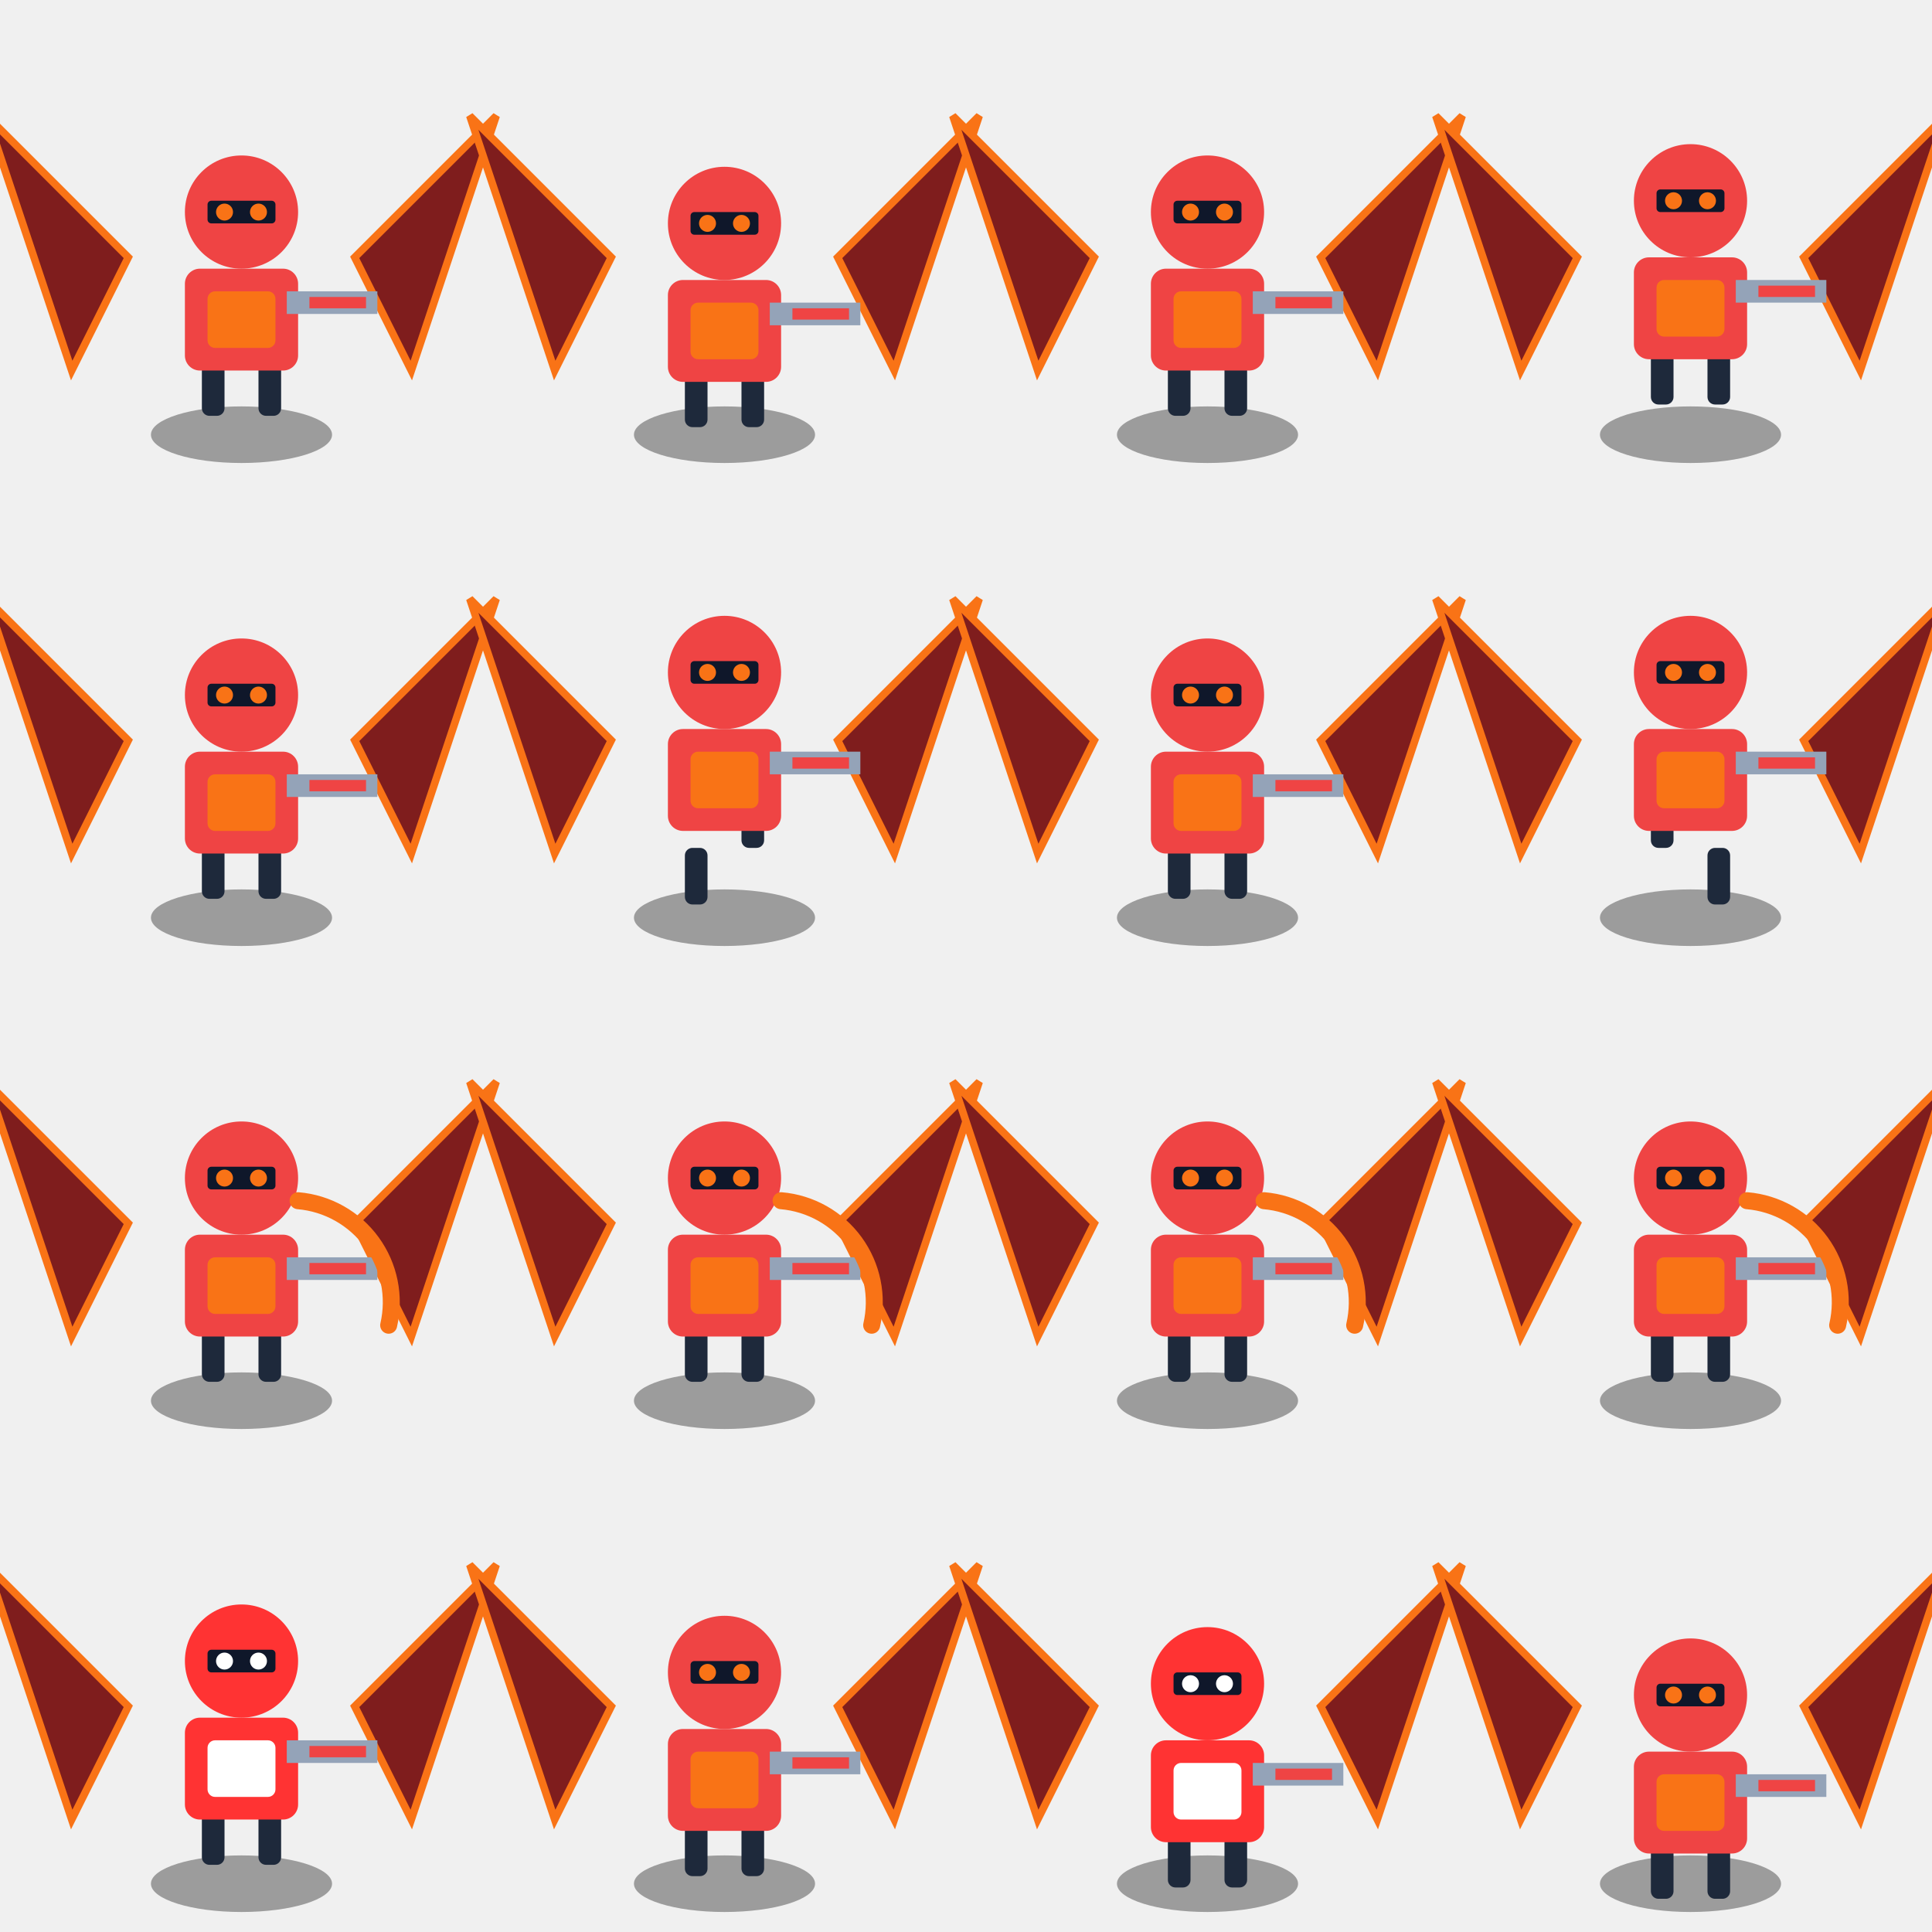
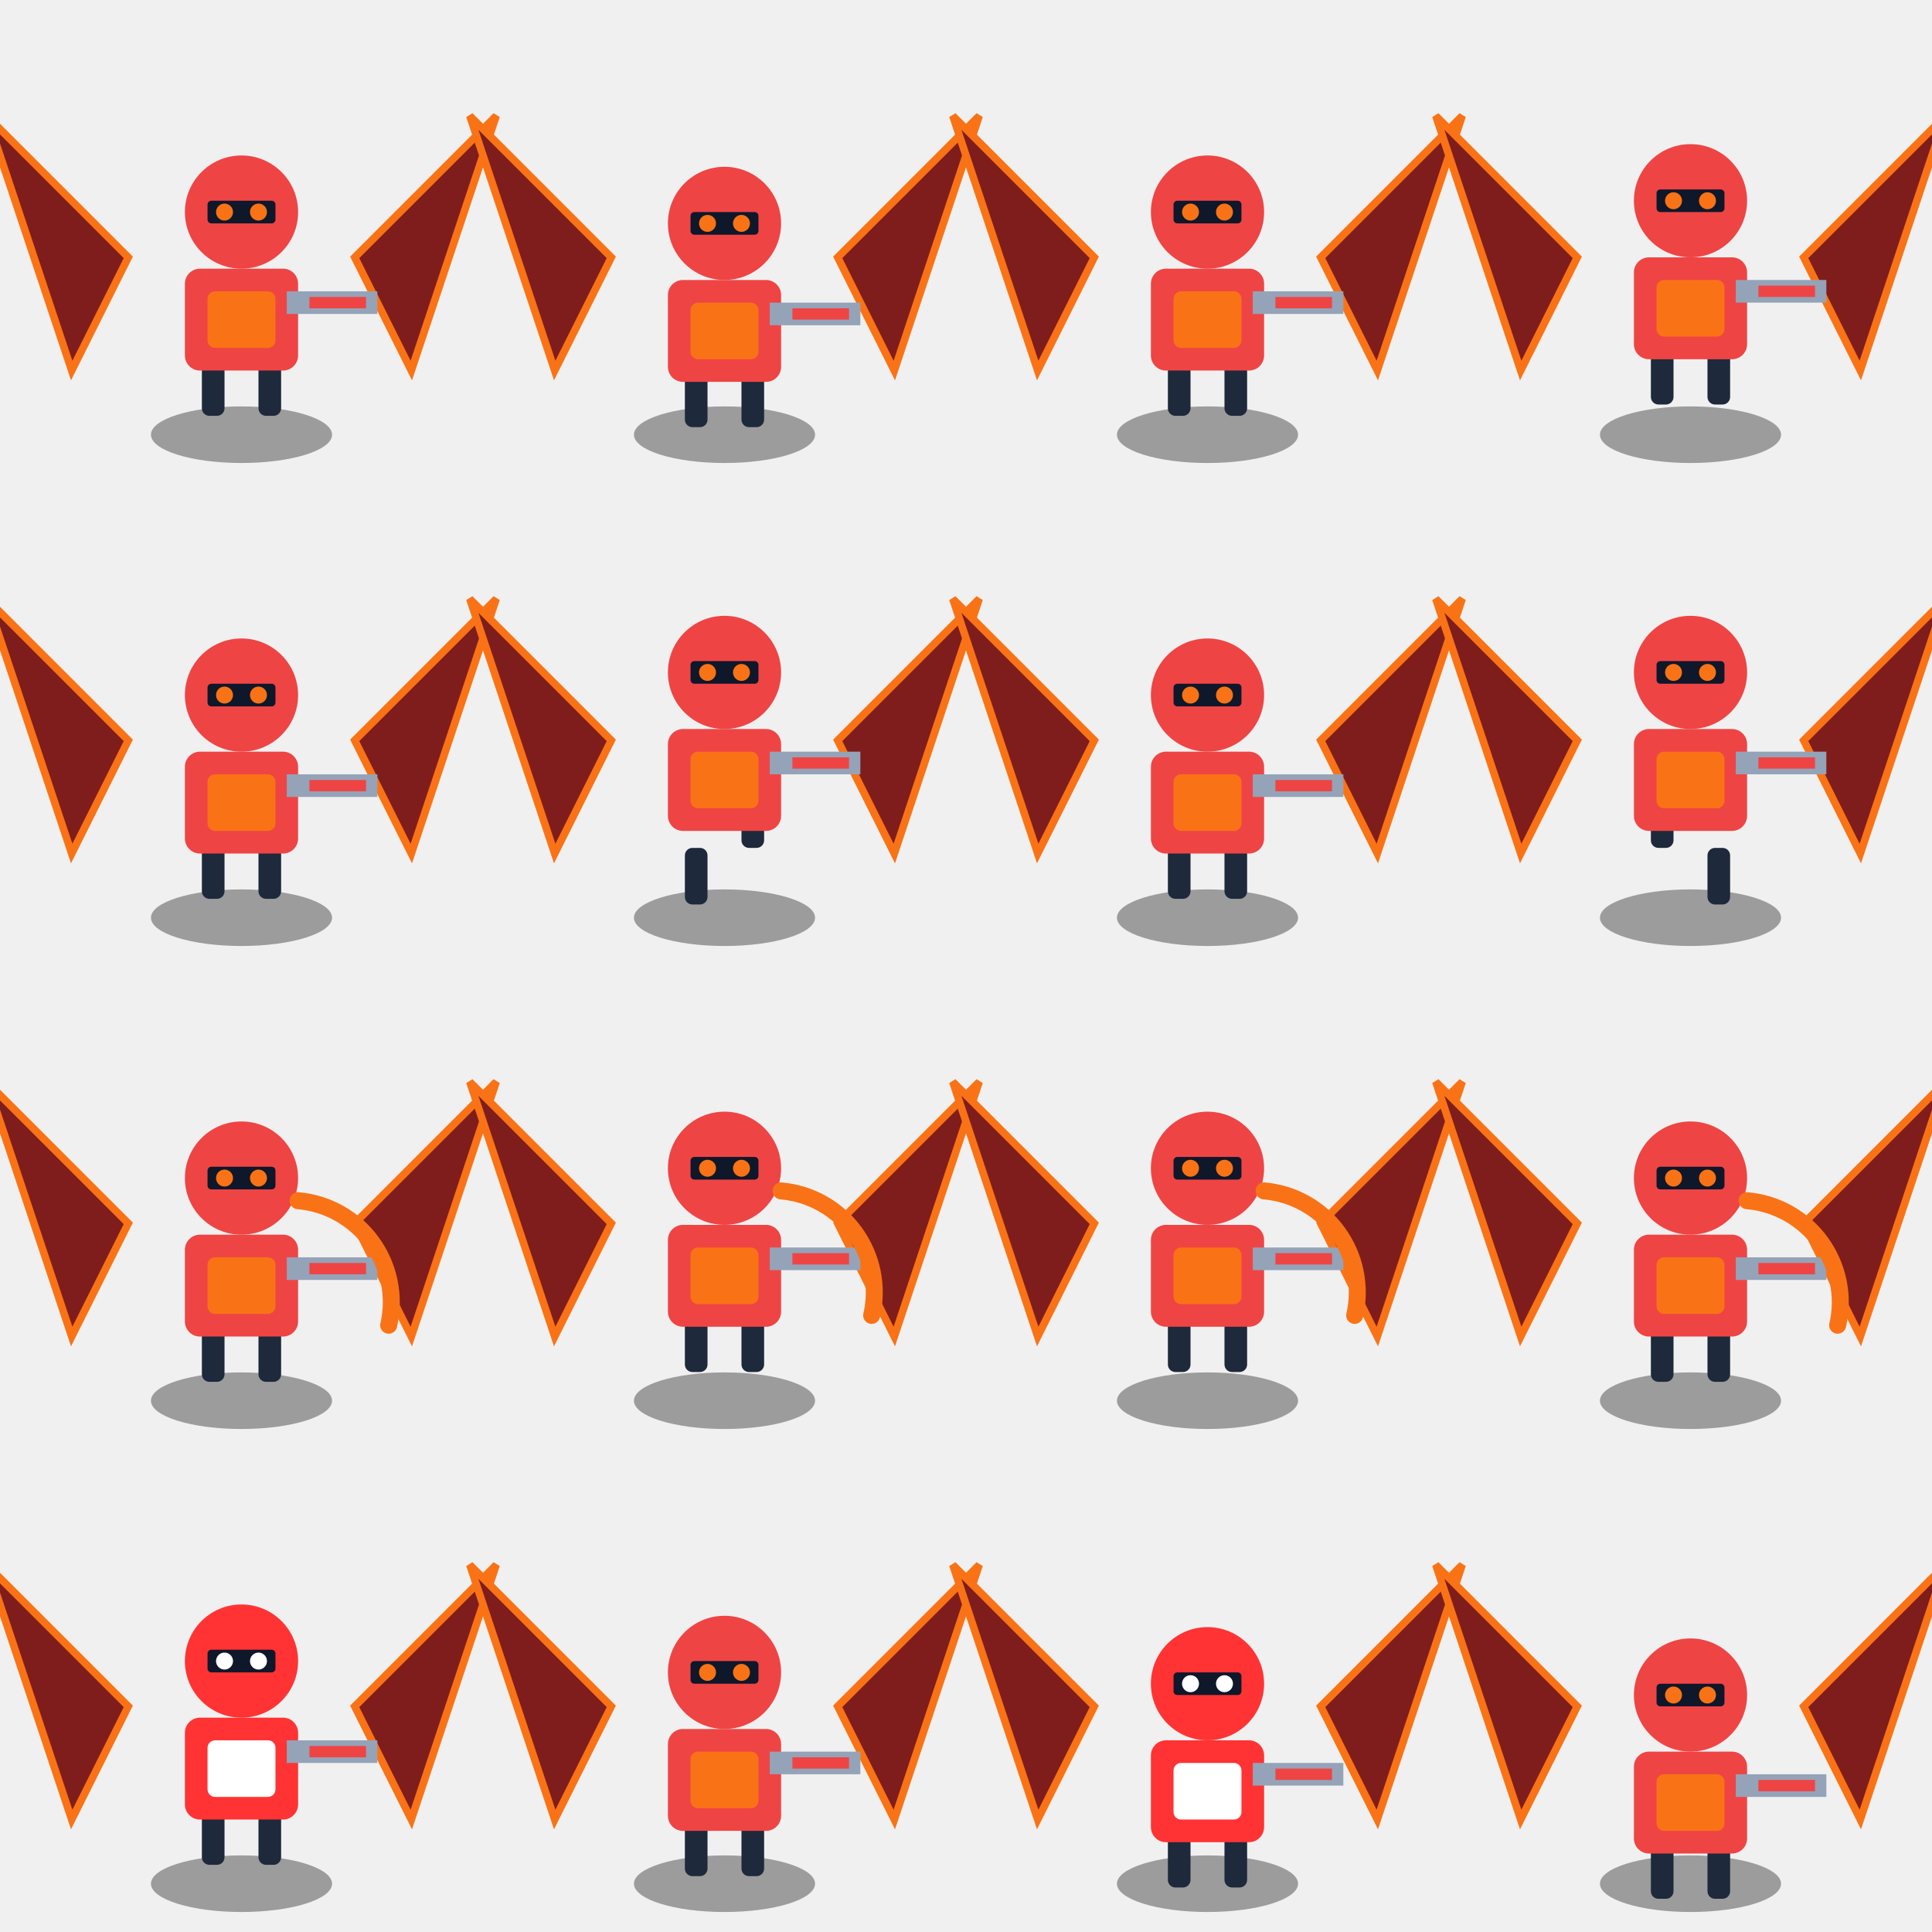
<svg xmlns="http://www.w3.org/2000/svg" viewBox="0 0 512 512" width="512" height="512">
  <defs>
    <filter id="glow" x="-20%" y="-20%" width="140%" height="140%">
      <feGaussianBlur stdDeviation="2" result="blur" />
      <feComposite in="SourceGraphic" in2="blur" operator="over" />
    </filter>
  </defs>
  <ellipse cx="64" cy="115.2" rx="24" ry="7.5" fill="rgba(0,0,0,0.35)" />
  <polygon points="34,68.2 -3.5,30.7 19,98.2" fill="#7f1d1d" stroke="#f97316" stroke-width="2" />
  <polygon points="94,68.2 131.5,30.7 109,98.2" fill="#7f1d1d" stroke="#f97316" stroke-width="2" />
  <rect x="53.5" y="95.2" width="6" height="15" rx="2" fill="#1e293b" />
  <rect x="68.5" y="95.2" width="6" height="15" rx="2" fill="#1e293b" />
  <rect x="49" y="71.2" width="30" height="27" rx="4" fill="#ef4444" />
  <rect x="55" y="77.2" width="18" height="15" rx="2" fill="#f97316" />
  <circle cx="64" cy="56.2" r="15" fill="#ef4444" />
  <rect x="55" y="53.2" width="18" height="6" rx="1" fill="#0f172a" />
  <circle cx="59.5" cy="56.2" r="2.25" fill="#f97316" />
  <circle cx="68.5" cy="56.2" r="2.25" fill="#f97316" />
  <rect x="76" y="77.2" width="24" height="6" fill="#94a3b8" />
  <rect x="82" y="78.7" width="15" height="3" fill="#ef4444" />
  <ellipse cx="192" cy="115.2" rx="24" ry="7.5" fill="rgba(0,0,0,0.35)" />
  <polygon points="162,68.2 124.5,30.7 147,98.2" fill="#7f1d1d" stroke="#f97316" stroke-width="2" />
  <polygon points="222,68.2 259.5,30.7 237,98.2" fill="#7f1d1d" stroke="#f97316" stroke-width="2" />
  <rect x="181.5" y="98.2" width="6" height="15" rx="2" fill="#1e293b" />
  <rect x="196.5" y="98.2" width="6" height="15" rx="2" fill="#1e293b" />
  <rect x="177" y="74.2" width="30" height="27" rx="4" fill="#ef4444" />
  <rect x="183" y="80.2" width="18" height="15" rx="2" fill="#f97316" />
  <circle cx="192" cy="59.2" r="15" fill="#ef4444" />
  <rect x="183" y="56.2" width="18" height="6" rx="1" fill="#0f172a" />
  <circle cx="187.5" cy="59.2" r="2.25" fill="#f97316" />
  <circle cx="196.5" cy="59.2" r="2.25" fill="#f97316" />
  <rect x="204" y="80.2" width="24" height="6" fill="#94a3b8" />
  <rect x="210" y="81.7" width="15" height="3" fill="#ef4444" />
  <ellipse cx="320" cy="115.2" rx="24" ry="7.5" fill="rgba(0,0,0,0.35)" />
  <polygon points="290,68.2 252.5,30.7 275,98.2" fill="#7f1d1d" stroke="#f97316" stroke-width="2" />
  <polygon points="350,68.2 387.5,30.7 365,98.2" fill="#7f1d1d" stroke="#f97316" stroke-width="2" />
  <rect x="309.5" y="95.2" width="6" height="15" rx="2" fill="#1e293b" />
  <rect x="324.5" y="95.2" width="6" height="15" rx="2" fill="#1e293b" />
  <rect x="305" y="71.2" width="30" height="27" rx="4" fill="#ef4444" />
  <rect x="311" y="77.2" width="18" height="15" rx="2" fill="#f97316" />
  <circle cx="320" cy="56.2" r="15" fill="#ef4444" />
  <rect x="311" y="53.2" width="18" height="6" rx="1" fill="#0f172a" />
  <circle cx="315.5" cy="56.2" r="2.25" fill="#f97316" />
  <circle cx="324.5" cy="56.2" r="2.25" fill="#f97316" />
  <rect x="332" y="77.2" width="24" height="6" fill="#94a3b8" />
  <rect x="338" y="78.7" width="15" height="3" fill="#ef4444" />
  <ellipse cx="448" cy="115.2" rx="24" ry="7.5" fill="rgba(0,0,0,0.35)" />
  <polygon points="418,68.2 380.5,30.7 403,98.2" fill="#7f1d1d" stroke="#f97316" stroke-width="2" />
  <polygon points="478,68.2 515.5,30.7 493,98.2" fill="#7f1d1d" stroke="#f97316" stroke-width="2" />
  <rect x="437.5" y="92.2" width="6" height="15" rx="2" fill="#1e293b" />
  <rect x="452.5" y="92.2" width="6" height="15" rx="2" fill="#1e293b" />
  <rect x="433" y="68.2" width="30" height="27" rx="4" fill="#ef4444" />
  <rect x="439" y="74.2" width="18" height="15" rx="2" fill="#f97316" />
  <circle cx="448" cy="53.2" r="15" fill="#ef4444" />
  <rect x="439" y="50.2" width="18" height="6" rx="1" fill="#0f172a" />
  <circle cx="443.5" cy="53.2" r="2.25" fill="#f97316" />
  <circle cx="452.5" cy="53.2" r="2.25" fill="#f97316" />
  <rect x="460" y="74.2" width="24" height="6" fill="#94a3b8" />
  <rect x="466" y="75.7" width="15" height="3" fill="#ef4444" />
  <ellipse cx="64" cy="243.2" rx="24" ry="7.5" fill="rgba(0,0,0,0.35)" />
  <polygon points="34,196.2 -3.5,158.7 19,226.2" fill="#7f1d1d" stroke="#f97316" stroke-width="2" />
  <polygon points="94,196.2 131.5,158.7 109,226.2" fill="#7f1d1d" stroke="#f97316" stroke-width="2" />
  <rect x="53.5" y="223.2" width="6" height="15" rx="2" fill="#1e293b" />
  <rect x="68.5" y="223.2" width="6" height="15" rx="2" fill="#1e293b" />
  <rect x="49" y="199.2" width="30" height="27" rx="4" fill="#ef4444" />
  <rect x="55" y="205.2" width="18" height="15" rx="2" fill="#f97316" />
  <circle cx="64" cy="184.2" r="15" fill="#ef4444" />
  <rect x="55" y="181.2" width="18" height="6" rx="1" fill="#0f172a" />
  <circle cx="59.5" cy="184.2" r="2.25" fill="#f97316" />
  <circle cx="68.5" cy="184.2" r="2.25" fill="#f97316" />
  <rect x="76" y="205.2" width="24" height="6" fill="#94a3b8" />
  <rect x="82" y="206.7" width="15" height="3" fill="#ef4444" />
  <ellipse cx="192" cy="243.2" rx="24" ry="7.5" fill="rgba(0,0,0,0.35)" />
  <polygon points="162,196.2 124.5,158.7 147,226.2" fill="#7f1d1d" stroke="#f97316" stroke-width="2" />
  <polygon points="222,196.2 259.5,158.7 237,226.2" fill="#7f1d1d" stroke="#f97316" stroke-width="2" />
  <rect x="181.5" y="224.7" width="6" height="15" rx="2" fill="#1e293b" />
  <rect x="196.5" y="209.7" width="6" height="15" rx="2" fill="#1e293b" />
  <rect x="177" y="193.2" width="30" height="27" rx="4" fill="#ef4444" />
  <rect x="183" y="199.2" width="18" height="15" rx="2" fill="#f97316" />
  <circle cx="192" cy="178.2" r="15" fill="#ef4444" />
  <rect x="183" y="175.2" width="18" height="6" rx="1" fill="#0f172a" />
  <circle cx="187.5" cy="178.2" r="2.25" fill="#f97316" />
  <circle cx="196.5" cy="178.2" r="2.25" fill="#f97316" />
  <rect x="204" y="199.2" width="24" height="6" fill="#94a3b8" />
  <rect x="210" y="200.7" width="15" height="3" fill="#ef4444" />
  <ellipse cx="320" cy="243.2" rx="24" ry="7.5" fill="rgba(0,0,0,0.35)" />
  <polygon points="290,196.2 252.5,158.7 275,226.2" fill="#7f1d1d" stroke="#f97316" stroke-width="2" />
  <polygon points="350,196.2 387.5,158.7 365,226.2" fill="#7f1d1d" stroke="#f97316" stroke-width="2" />
  <rect x="309.5" y="223.2" width="6" height="15" rx="2" fill="#1e293b" />
  <rect x="324.5" y="223.2" width="6" height="15" rx="2" fill="#1e293b" />
  <rect x="305" y="199.2" width="30" height="27" rx="4" fill="#ef4444" />
  <rect x="311" y="205.2" width="18" height="15" rx="2" fill="#f97316" />
  <circle cx="320" cy="184.2" r="15" fill="#ef4444" />
  <rect x="311" y="181.2" width="18" height="6" rx="1" fill="#0f172a" />
  <circle cx="315.5" cy="184.2" r="2.25" fill="#f97316" />
  <circle cx="324.5" cy="184.2" r="2.25" fill="#f97316" />
  <rect x="332" y="205.2" width="24" height="6" fill="#94a3b8" />
  <rect x="338" y="206.7" width="15" height="3" fill="#ef4444" />
  <ellipse cx="448" cy="243.2" rx="24" ry="7.5" fill="rgba(0,0,0,0.35)" />
  <polygon points="418,196.2 380.5,158.7 403,226.2" fill="#7f1d1d" stroke="#f97316" stroke-width="2" />
  <polygon points="478,196.2 515.5,158.7 493,226.2" fill="#7f1d1d" stroke="#f97316" stroke-width="2" />
  <rect x="437.5" y="209.7" width="6" height="15" rx="2" fill="#1e293b" />
  <rect x="452.5" y="224.7" width="6" height="15" rx="2" fill="#1e293b" />
  <rect x="433" y="193.2" width="30" height="27" rx="4" fill="#ef4444" />
  <rect x="439" y="199.2" width="18" height="15" rx="2" fill="#f97316" />
  <circle cx="448" cy="178.2" r="15" fill="#ef4444" />
  <rect x="439" y="175.2" width="18" height="6" rx="1" fill="#0f172a" />
  <circle cx="443.5" cy="178.2" r="2.25" fill="#f97316" />
  <circle cx="452.5" cy="178.2" r="2.25" fill="#f97316" />
  <rect x="460" y="199.2" width="24" height="6" fill="#94a3b8" />
  <rect x="466" y="200.7" width="15" height="3" fill="#ef4444" />
  <ellipse cx="64" cy="371.2" rx="24" ry="7.5" fill="rgba(0,0,0,0.35)" />
  <polygon points="34,324.2 -3.5,286.7 19,354.2" fill="#7f1d1d" stroke="#f97316" stroke-width="2" />
  <polygon points="94,324.2 131.5,286.7 109,354.2" fill="#7f1d1d" stroke="#f97316" stroke-width="2" />
  <rect x="53.5" y="351.2" width="6" height="15" rx="2" fill="#1e293b" />
  <rect x="68.5" y="351.2" width="6" height="15" rx="2" fill="#1e293b" />
  <rect x="49" y="327.2" width="30" height="27" rx="4" fill="#ef4444" />
  <rect x="55" y="333.2" width="18" height="15" rx="2" fill="#f97316" />
  <circle cx="64" cy="312.2" r="15" fill="#ef4444" />
  <rect x="55" y="309.2" width="18" height="6" rx="1" fill="#0f172a" />
  <circle cx="59.5" cy="312.2" r="2.25" fill="#f97316" />
  <circle cx="68.5" cy="312.2" r="2.25" fill="#f97316" />
  <rect x="76" y="333.2" width="24" height="6" fill="#94a3b8" />
  <rect x="82" y="334.7" width="15" height="3" fill="#ef4444" />
  <path d="M 79 318.2 A 27 27 0 0 1 103 351.2" fill="none" stroke="#f97316" stroke-width="4.5" stroke-linecap="round" />
  <ellipse cx="192" cy="371.2" rx="24" ry="7.5" fill="rgba(0,0,0,0.35)" />
  <polygon points="162,324.2 124.5,286.7 147,354.2" fill="#7f1d1d" stroke="#f97316" stroke-width="2" />
  <polygon points="222,324.2 259.5,286.7 237,354.2" fill="#7f1d1d" stroke="#f97316" stroke-width="2" />
-   <rect x="181.5" y="351.2" width="6" height="15" rx="2" fill="#1e293b" />
-   <rect x="196.5" y="351.2" width="6" height="15" rx="2" fill="#1e293b" />
-   <rect x="177" y="327.2" width="30" height="27" rx="4" fill="#ef4444" />
-   <rect x="183" y="333.2" width="18" height="15" rx="2" fill="#f97316" />
-   <circle cx="192" cy="312.2" r="15" fill="#ef4444" />
-   <rect x="183" y="309.2" width="18" height="6" rx="1" fill="#0f172a" />
-   <circle cx="187.5" cy="312.2" r="2.25" fill="#f97316" />
-   <circle cx="196.5" cy="312.2" r="2.25" fill="#f97316" />
-   <rect x="204" y="333.2" width="24" height="6" fill="#94a3b8" />
-   <rect x="210" y="334.7" width="15" height="3" fill="#ef4444" />
-   <path d="M 207 318.2 A 27 27 0 0 1 231 351.2" fill="none" stroke="#f97316" stroke-width="4.5" stroke-linecap="round" />
+   <rect x="181.5" y="348.602" width="6" height="15" rx="2" fill="#1e293b" />
+   <rect x="196.5" y="348.602" width="6" height="15" rx="2" fill="#1e293b" />
+   <rect x="177" y="324.602" width="30" height="27" rx="4" fill="#ef4444" />
+   <rect x="183" y="330.602" width="18" height="15" rx="2" fill="#f97316" />
+   <circle cx="192" cy="309.602" r="15" fill="#ef4444" />
+   <rect x="183" y="306.602" width="18" height="6" rx="1" fill="#0f172a" />
+   <circle cx="187.5" cy="309.602" r="2.25" fill="#f97316" />
+   <circle cx="196.5" cy="309.602" r="2.25" fill="#f97316" />
+   <rect x="204" y="330.602" width="24" height="6" fill="#94a3b8" />
+   <rect x="210" y="332.102" width="15" height="3" fill="#ef4444" />
+   <path d="M 207 315.602 A 27 27 0 0 1 231 348.602" fill="none" stroke="#f97316" stroke-width="4.5" stroke-linecap="round" />
  <ellipse cx="320" cy="371.2" rx="24" ry="7.5" fill="rgba(0,0,0,0.35)" />
  <polygon points="290,324.2 252.5,286.7 275,354.2" fill="#7f1d1d" stroke="#f97316" stroke-width="2" />
  <polygon points="350,324.2 387.5,286.7 365,354.2" fill="#7f1d1d" stroke="#f97316" stroke-width="2" />
-   <rect x="309.5" y="351.2" width="6" height="15" rx="2" fill="#1e293b" />
-   <rect x="324.5" y="351.2" width="6" height="15" rx="2" fill="#1e293b" />
-   <rect x="305" y="327.2" width="30" height="27" rx="4" fill="#ef4444" />
-   <rect x="311" y="333.2" width="18" height="15" rx="2" fill="#f97316" />
-   <circle cx="320" cy="312.2" r="15" fill="#ef4444" />
-   <rect x="311" y="309.2" width="18" height="6" rx="1" fill="#0f172a" />
-   <circle cx="315.5" cy="312.2" r="2.25" fill="#f97316" />
-   <circle cx="324.5" cy="312.2" r="2.25" fill="#f97316" />
-   <rect x="332" y="333.2" width="24" height="6" fill="#94a3b8" />
-   <rect x="338" y="334.7" width="15" height="3" fill="#ef4444" />
-   <path d="M 335 318.2 A 27 27 0 0 1 359 351.2" fill="none" stroke="#f97316" stroke-width="4.5" stroke-linecap="round" />
+   <rect x="309.5" y="348.602" width="6" height="15" rx="2" fill="#1e293b" />
+   <rect x="324.5" y="348.602" width="6" height="15" rx="2" fill="#1e293b" />
+   <rect x="305" y="324.602" width="30" height="27" rx="4" fill="#ef4444" />
+   <rect x="311" y="330.602" width="18" height="15" rx="2" fill="#f97316" />
+   <circle cx="320" cy="309.602" r="15" fill="#ef4444" />
+   <rect x="311" y="306.602" width="18" height="6" rx="1" fill="#0f172a" />
+   <circle cx="315.5" cy="309.602" r="2.25" fill="#f97316" />
+   <circle cx="324.5" cy="309.602" r="2.25" fill="#f97316" />
+   <rect x="332" y="330.602" width="24" height="6" fill="#94a3b8" />
+   <rect x="338" y="332.102" width="15" height="3" fill="#ef4444" />
+   <path d="M 335 315.602 A 27 27 0 0 1 359 348.602" fill="none" stroke="#f97316" stroke-width="4.5" stroke-linecap="round" />
  <ellipse cx="448" cy="371.2" rx="24" ry="7.5" fill="rgba(0,0,0,0.35)" />
  <polygon points="418,324.2 380.5,286.7 403,354.2" fill="#7f1d1d" stroke="#f97316" stroke-width="2" />
  <polygon points="478,324.2 515.5,286.7 493,354.2" fill="#7f1d1d" stroke="#f97316" stroke-width="2" />
  <rect x="437.5" y="351.2" width="6" height="15" rx="2" fill="#1e293b" />
  <rect x="452.5" y="351.2" width="6" height="15" rx="2" fill="#1e293b" />
  <rect x="433" y="327.2" width="30" height="27" rx="4" fill="#ef4444" />
  <rect x="439" y="333.2" width="18" height="15" rx="2" fill="#f97316" />
  <circle cx="448" cy="312.2" r="15" fill="#ef4444" />
  <rect x="439" y="309.2" width="18" height="6" rx="1" fill="#0f172a" />
  <circle cx="443.5" cy="312.2" r="2.25" fill="#f97316" />
  <circle cx="452.5" cy="312.2" r="2.25" fill="#f97316" />
  <rect x="460" y="333.2" width="24" height="6" fill="#94a3b8" />
  <rect x="466" y="334.7" width="15" height="3" fill="#ef4444" />
  <path d="M 463 318.2 A 27 27 0 0 1 487 351.2" fill="none" stroke="#f97316" stroke-width="4.5" stroke-linecap="round" />
  <ellipse cx="64" cy="499.2" rx="24" ry="7.5" fill="rgba(0,0,0,0.35)" />
  <polygon points="34,452.2 -3.5,414.7 19,482.2" fill="#7f1d1d" stroke="#f97316" stroke-width="2" />
  <polygon points="94,452.2 131.5,414.7 109,482.2" fill="#7f1d1d" stroke="#f97316" stroke-width="2" />
  <rect x="53.5" y="479.2" width="6" height="15" rx="2" fill="#1e293b" />
  <rect x="68.5" y="479.2" width="6" height="15" rx="2" fill="#1e293b" />
  <rect x="49" y="455.2" width="30" height="27" rx="4" fill="#ff3333" />
  <rect x="55" y="461.2" width="18" height="15" rx="2" fill="#ffffff" />
  <circle cx="64" cy="440.2" r="15" fill="#ff3333" />
  <rect x="55" y="437.2" width="18" height="6" rx="1" fill="#0f172a" />
  <circle cx="59.5" cy="440.2" r="2.25" fill="#ffffff" />
  <circle cx="68.5" cy="440.2" r="2.25" fill="#ffffff" />
  <rect x="76" y="461.2" width="24" height="6" fill="#94a3b8" />
  <rect x="82" y="462.7" width="15" height="3" fill="#ef4444" />
  <ellipse cx="192" cy="499.2" rx="24" ry="7.5" fill="rgba(0,0,0,0.35)" />
  <polygon points="162,452.2 124.5,414.7 147,482.2" fill="#7f1d1d" stroke="#f97316" stroke-width="2" />
  <polygon points="222,452.2 259.5,414.7 237,482.2" fill="#7f1d1d" stroke="#f97316" stroke-width="2" />
  <rect x="181.5" y="482.2" width="6" height="15" rx="2" fill="#1e293b" />
  <rect x="196.5" y="482.2" width="6" height="15" rx="2" fill="#1e293b" />
  <rect x="177" y="458.2" width="30" height="27" rx="4" fill="#ef4444" />
  <rect x="183" y="464.2" width="18" height="15" rx="2" fill="#f97316" />
  <circle cx="192" cy="443.2" r="15" fill="#ef4444" />
  <rect x="183" y="440.2" width="18" height="6" rx="1" fill="#0f172a" />
  <circle cx="187.5" cy="443.2" r="2.25" fill="#f97316" />
  <circle cx="196.5" cy="443.2" r="2.25" fill="#f97316" />
  <rect x="204" y="464.2" width="24" height="6" fill="#94a3b8" />
  <rect x="210" y="465.7" width="15" height="3" fill="#ef4444" />
  <ellipse cx="320" cy="499.2" rx="24" ry="7.5" fill="rgba(0,0,0,0.35)" />
  <polygon points="290,452.2 252.5,414.7 275,482.2" fill="#7f1d1d" stroke="#f97316" stroke-width="2" />
  <polygon points="350,452.2 387.5,414.7 365,482.2" fill="#7f1d1d" stroke="#f97316" stroke-width="2" />
  <rect x="309.5" y="485.2" width="6" height="15" rx="2" fill="#1e293b" />
  <rect x="324.5" y="485.2" width="6" height="15" rx="2" fill="#1e293b" />
  <rect x="305" y="461.2" width="30" height="27" rx="4" fill="#ff3333" />
  <rect x="311" y="467.2" width="18" height="15" rx="2" fill="#ffffff" />
  <circle cx="320" cy="446.2" r="15" fill="#ff3333" />
  <rect x="311" y="443.2" width="18" height="6" rx="1" fill="#0f172a" />
  <circle cx="315.5" cy="446.2" r="2.25" fill="#ffffff" />
  <circle cx="324.5" cy="446.2" r="2.25" fill="#ffffff" />
  <rect x="332" y="467.2" width="24" height="6" fill="#94a3b8" />
  <rect x="338" y="468.7" width="15" height="3" fill="#ef4444" />
  <ellipse cx="448" cy="499.2" rx="24" ry="7.5" fill="rgba(0,0,0,0.35)" />
  <polygon points="418,452.2 380.5,414.7 403,482.2" fill="#7f1d1d" stroke="#f97316" stroke-width="2" />
  <polygon points="478,452.2 515.5,414.7 493,482.2" fill="#7f1d1d" stroke="#f97316" stroke-width="2" />
  <rect x="437.5" y="488.2" width="6" height="15" rx="2" fill="#1e293b" />
  <rect x="452.5" y="488.2" width="6" height="15" rx="2" fill="#1e293b" />
  <rect x="433" y="464.2" width="30" height="27" rx="4" fill="#ef4444" />
  <rect x="439" y="470.2" width="18" height="15" rx="2" fill="#f97316" />
  <circle cx="448" cy="449.2" r="15" fill="#ef4444" />
  <rect x="439" y="446.2" width="18" height="6" rx="1" fill="#0f172a" />
  <circle cx="443.5" cy="449.2" r="2.25" fill="#f97316" />
  <circle cx="452.5" cy="449.2" r="2.25" fill="#f97316" />
  <rect x="460" y="470.2" width="24" height="6" fill="#94a3b8" />
  <rect x="466" y="471.7" width="15" height="3" fill="#ef4444" />
</svg>
